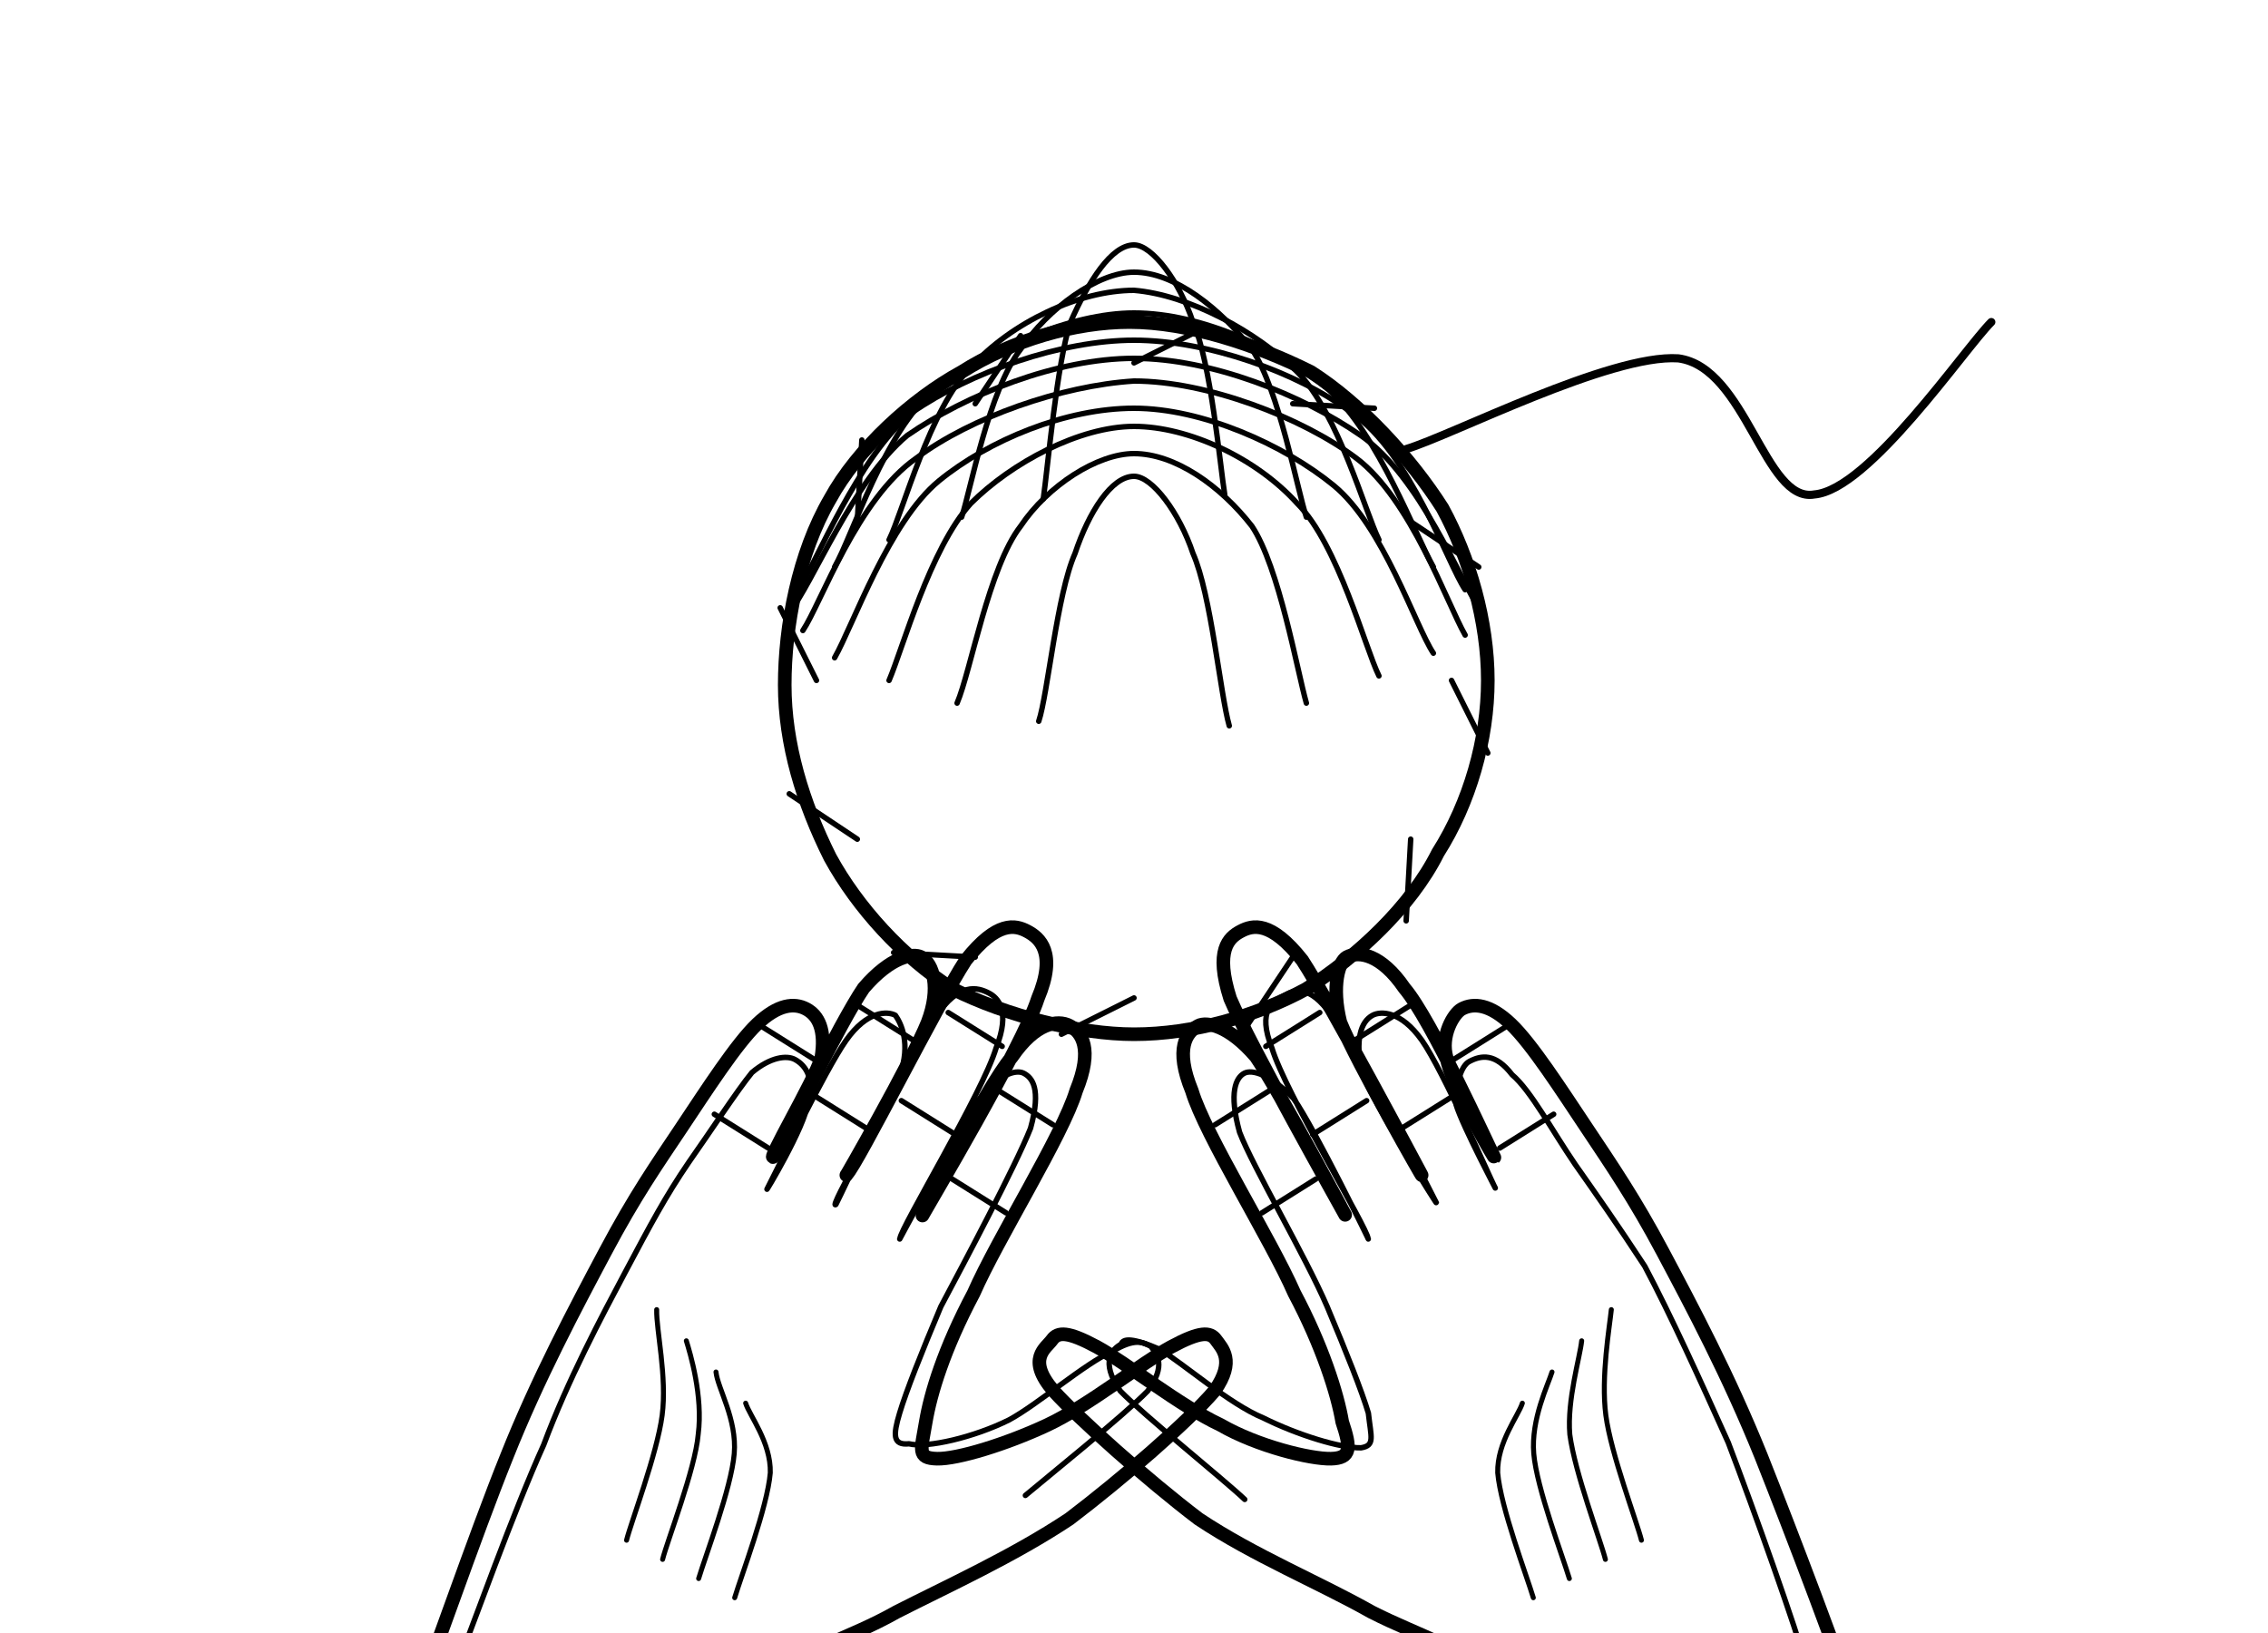
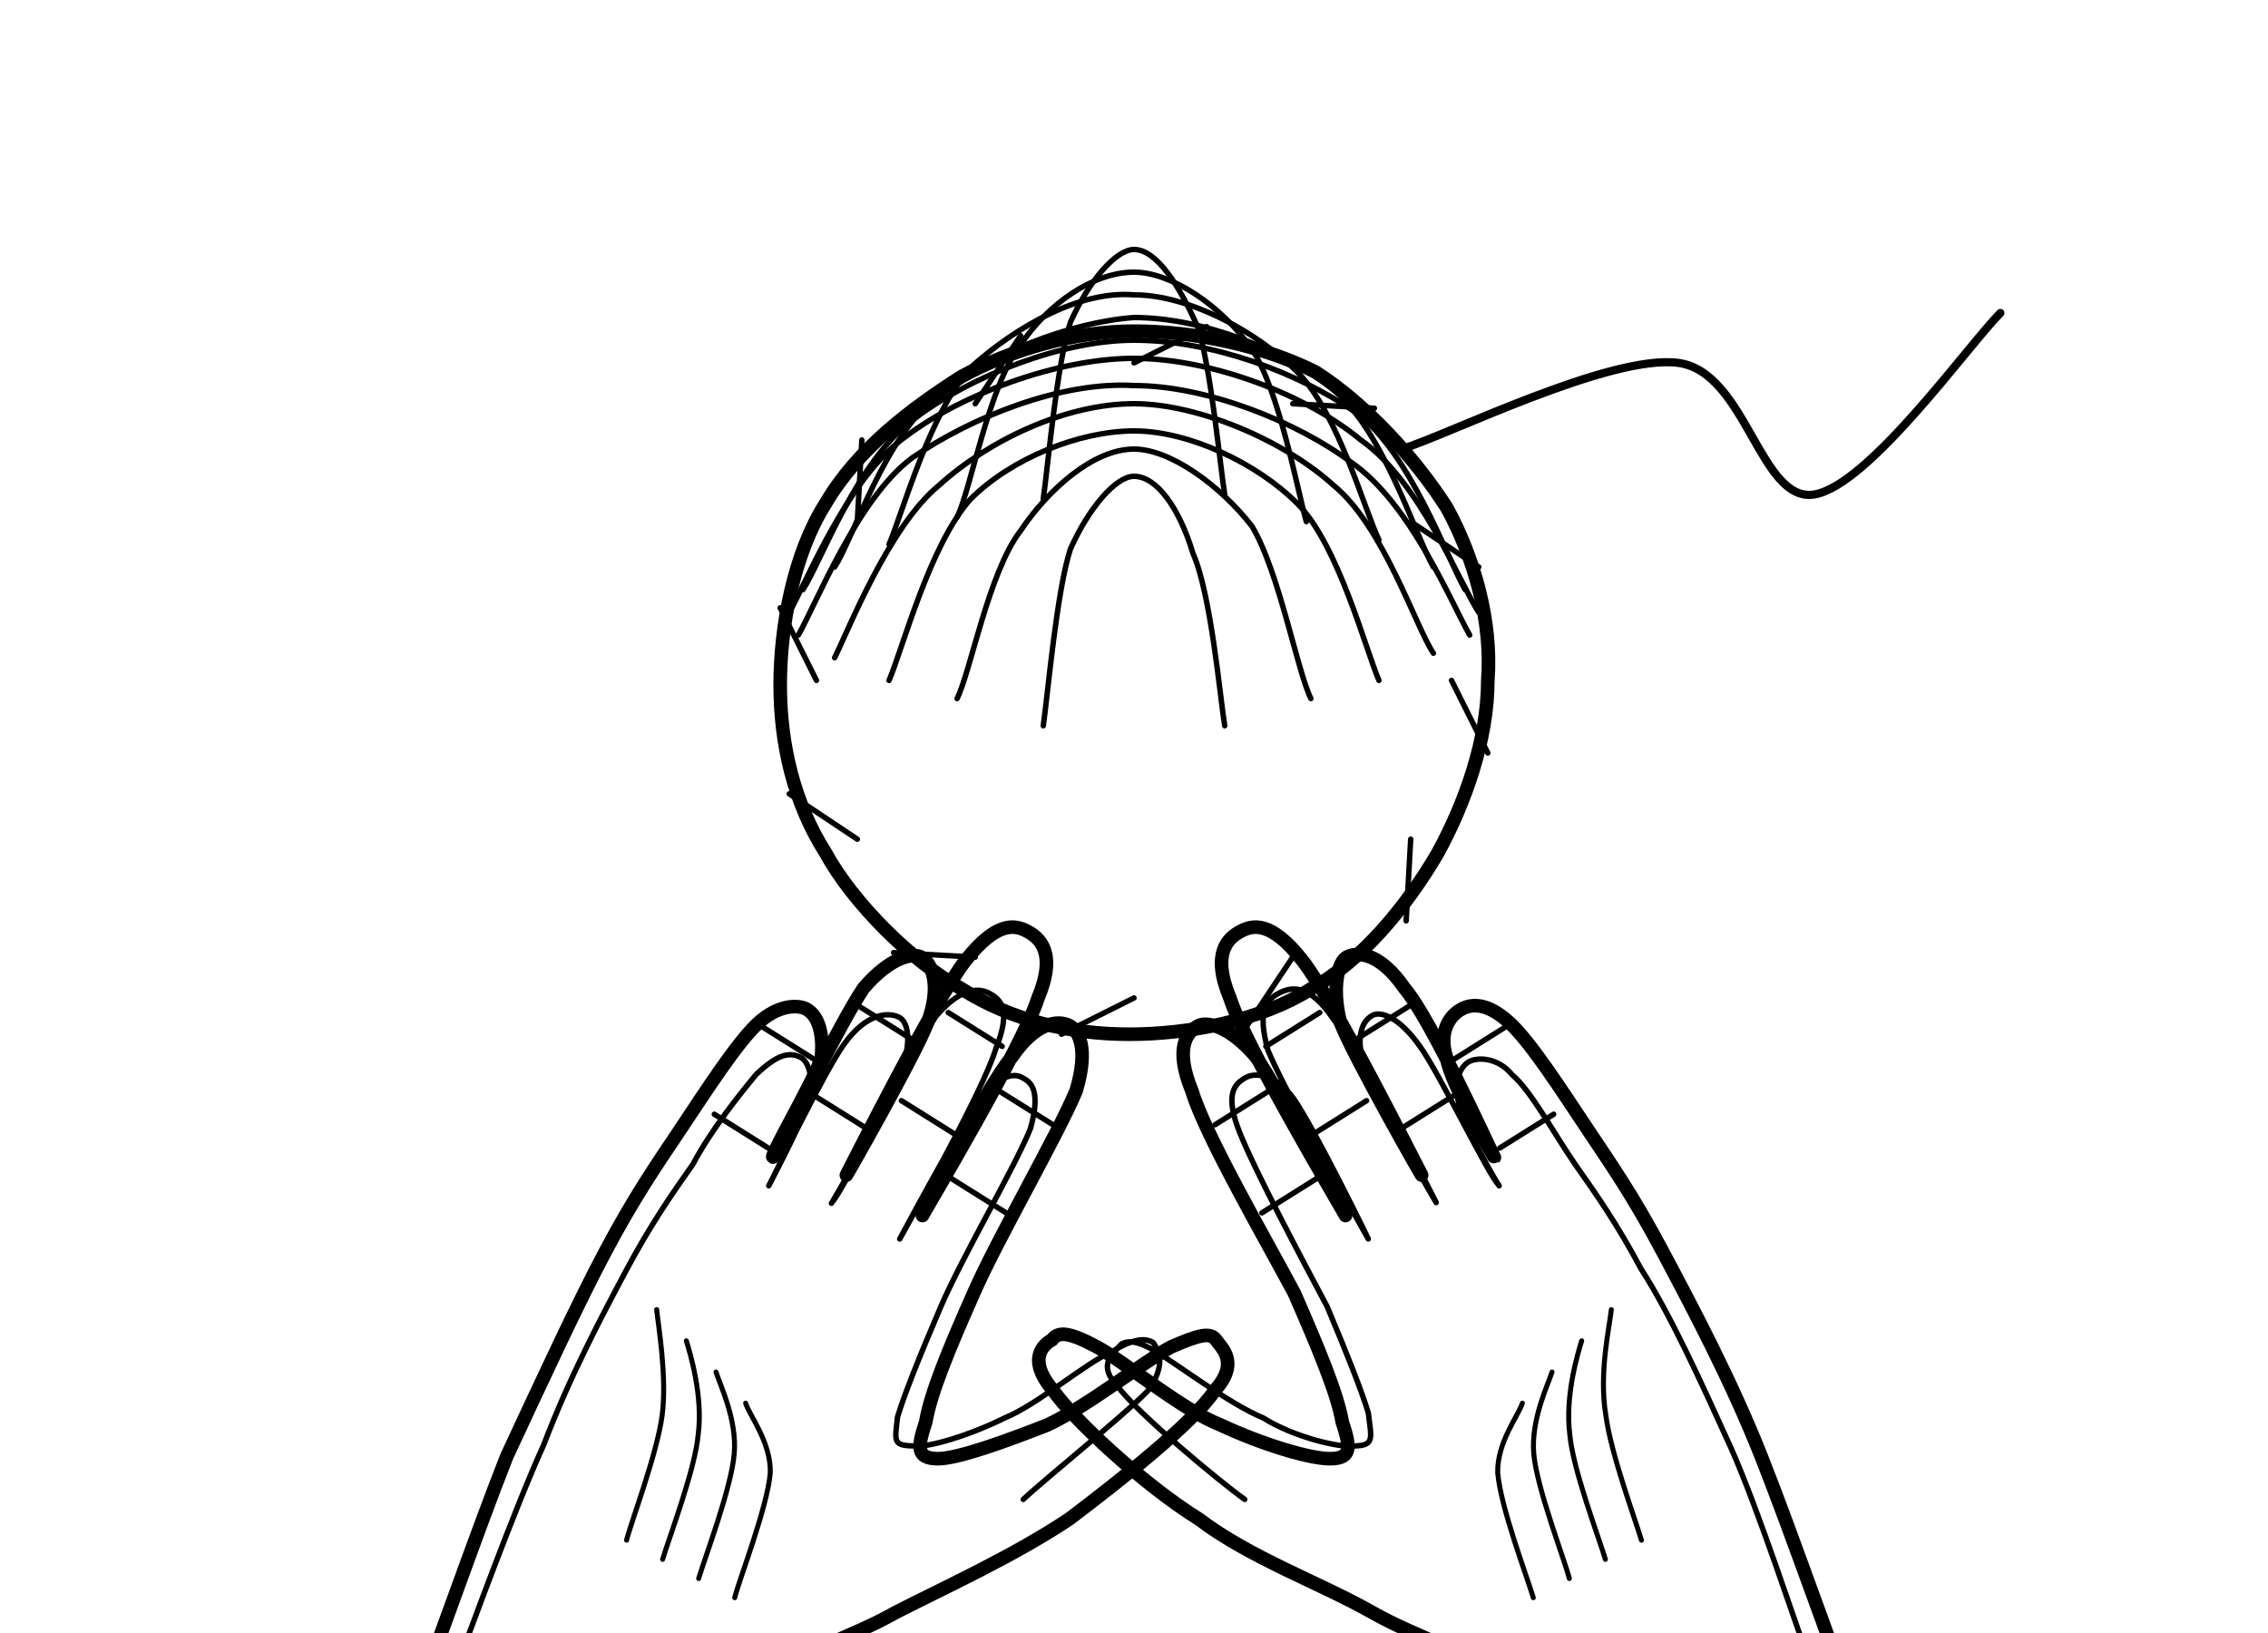
<svg xmlns="http://www.w3.org/2000/svg" viewBox="0 0 500 360" fill="none" stroke="currentColor" stroke-linecap="round" stroke-linejoin="round" aria-hidden="true" focusable="false">
  <g transform="translate(150 330) rotate(28)">
-     <path d="M-30 70C-31 60 -36 29 -38 10C-40 -8 -40 -26 -40 -40C-40 -54 -39 -62 -38 -72C-37 -82 -36 -94 -34 -100C-32 -106 -29 -108 -26 -108C-23 -108 -20 -106 -18 -100C-17 -95 -18 -73 -17 -76C-17 -79 -18 -109 -17 -118C-15 -127 -11 -130 -9 -130C-6 -130 -2 -126 -1 -118C0 -109 -1 -77 -1 -80C0 -83 -1 -123 0 -134C2 -145 6 -146 9 -146C12 -146 17 -145 18 -134C20 -123 18 -82 18 -80C18 -77 17 -111 19 -120C20 -129 24 -132 27 -132C30 -132 34 -130 35 -120C37 -110 35 -83 36 -70C36 -56 38 -46 40 -40C42 -34 42 -32 46 -34C50 -36 58 -44 64 -52C70 -60 76 -74 80 -80C84 -86 86 -87 88 -86C90 -85 94 -84 93 -76C91 -67 84 -49 78 -36C71 -23 61 -10 54 0C47 11 40 16 36 28C32 39 31 63 30 70" stroke-width="3" />
-     <path d="M-26 56C-27 47 -31 20 -32 4C-34 -11 -34 -27 -34 -38C-34 -50 -34 -57 -33 -66C-32 -74 -31 -85 -30 -90C-28 -95 -25 -97 -23 -97C-20 -97 -17 -95 -16 -90C-14 -85 -15 -67 -15 -69C-15 -72 -16 -98 -15 -106C-14 -114 -10 -116 -8 -116C-6 -115 -2 -112 -1 -105C0 -98 -1 -71 0 -73C0 -76 -2 -110 0 -120C1 -129 5 -130 8 -130C10 -130 14 -129 15 -120C17 -110 15 -75 16 -73C16 -71 16 -100 17 -108C18 -115 21 -118 23 -118C25 -118 28 -117 30 -108C31 -99 31 -75 31 -64C32 -53 33 -44 34 -39C35 -34 36 -32 39 -34C43 -35 51 -42 56 -49C60 -55 65 -68 69 -73C72 -78 74 -78 76 -78C78 -77 81 -76 80 -69C78 -62 69 -41 67 -36" stroke-width="1.2" />
+     <path d="M-30 70C-31 60 -36 28 -38 10C-39 -9 -40 -27 -40 -40C-40 -54 -39 -62 -38 -72C-37 -82 -36 -94 -34 -100C-32 -106 -28 -108 -26 -108C-23 -108 -20 -105 -18 -100C-17 -95 -18 -73 -17 -76C-17 -79 -18 -109 -17 -118C-15 -127 -11 -130 -9 -130C-6 -130 -2 -126 -1 -118C0 -110 -1 -77 -1 -80C-1 -83 -2 -123 0 -134C2 -145 6 -146 9 -146C12 -146 17 -145 18 -134C20 -123 18 -82 18 -80C18 -77 17 -111 19 -120C20 -129 24 -132 27 -132C29 -132 33 -130 35 -120C36 -109 35 -83 36 -70C37 -56 38 -46 40 -40C41 -34 42 -32 46 -34C50 -36 58 -45 64 -52C70 -60 76 -74 80 -80C84 -85 86 -87 88 -86C90 -85 95 -84 93 -76C92 -67 84 -49 78 -36C71 -23 61 -10 54 0C47 11 40 16 36 28C32 39 31 63 30 70" stroke-width="3" />
+     <path d="M-26 56C-27 48 -31 20 -32 4C-34 -12 -34 -27 -34 -38C-34 -50 -33 -58 -32 -66C-32 -75 -30 -85 -29 -90C-27 -96 -25 -98 -22 -98C-20 -98 -17 -95 -16 -90C-15 -86 -15 -67 -15 -70C-15 -72 -16 -98 -15 -105C-14 -113 -10 -116 -7 -116C-5 -116 -2 -113 -1 -105C0 -98 -1 -70 -1 -73C0 -75 -1 -110 0 -120C2 -129 6 -130 8 -130C11 -130 14 -129 15 -120C17 -110 16 -75 16 -73C16 -71 16 -100 17 -107C18 -115 21 -117 23 -117C25 -117 28 -117 30 -108C31 -99 30 -76 31 -64C32 -52 33 -43 34 -38C36 -33 36 -32 40 -34C43 -35 50 -42 55 -49C60 -55 65 -68 69 -73C72 -78 74 -79 76 -79C78 -78 81 -76 80 -69C78 -62 69 -41 67 -35" stroke-width="1.2" />
    <line x1="-33" y1="-78" x2="-19" y2="-77" stroke-width="1.2" />
    <line x1="-33" y1="-100" x2="-19" y2="-99" stroke-width="1.2" />
    <line x1="-16" y1="-92" x2="-2" y2="-91" stroke-width="1.2" />
    <line x1="-16" y1="-114" x2="-2" y2="-113" stroke-width="1.2" />
    <line x1="2" y1="-100" x2="16" y2="-99" stroke-width="1.2" />
    <line x1="2" y1="-122" x2="16" y2="-121" stroke-width="1.2" />
    <line x1="20" y1="-90" x2="34" y2="-89" stroke-width="1.2" />
    <line x1="20" y1="-112" x2="34" y2="-111" stroke-width="1.2" />
-     <path d="M-24 -34C-22 -30 -15 -22 -12 -14C-9 -6 -7 10 -6 14" stroke-width="1.1" />
-     <path d="M-15 -31C-13 -29 -6 -22 -3 -14C0 -7 2 10 3 14" stroke-width="1.1" />
-     <path d="M-6 -28C-4 -25 3 -21 6 -14C9 -7 11 9 12 14" stroke-width="1.1" />
-     <path d="M3 -25C5 -23 12 -20 15 -14C18 -7 20 9 21 14" stroke-width="1.1" />
-     <path d="M-32 52C-27 53 -10 57 0 57C11 57 27 52 32 52" stroke-width="1.4" />
-     <path d="M-32 60C-27 61 -11 65 0 65C10 65 26 61 32 60" stroke-width="2.4" />
-     <path d="M-32 68C-27 69 -11 73 0 73C11 73 26 69 32 68" stroke-width="1.4" />
+     <path d="M-24 -34C-22 -31 -15 -22 -12 -14C-9 -6 -7 10 -6 14" stroke-width="1.1" />
+     <path d="M-15 -31C-13 -29 -6 -22 -3 -14C0 -7 2 9 3 14" stroke-width="1.1" />
+     <path d="M-6 -28C-4 -26 3 -21 6 -14C9 -7 11 9 12 14" stroke-width="1.1" />
+     <path d="M3 -25C5 -23 12 -20 15 -14C18 -7 20 10 21 14" stroke-width="1.1" />
+     <path d="M-32 52C-27 53 -11 57 0 57C11 57 26 53 32 52" stroke-width="1.4" />
+     <path d="M-32 60C-26 61 -10 65 0 65C11 65 27 61 32 60" stroke-width="2.4" />
+     <path d="M-32 68C-27 69 -11 73 0 73C11 73 27 69 32 68" stroke-width="1.4" />
    <line x1="-26" y1="54" x2="-24" y2="58" stroke-width="1" />
    <line x1="-20" y1="54" x2="-18" y2="58" stroke-width="1" />
    <line x1="-13" y1="54" x2="-11" y2="58" stroke-width="1" />
    <line x1="-6" y1="54" x2="-4" y2="58" stroke-width="1" />
    <line x1="0" y1="54" x2="2" y2="58" stroke-width="1" />
    <line x1="6" y1="54" x2="8" y2="58" stroke-width="1" />
    <line x1="13" y1="54" x2="15" y2="58" stroke-width="1" />
    <line x1="20" y1="54" x2="22" y2="58" stroke-width="1" />
    <line x1="26" y1="54" x2="28" y2="58" stroke-width="1" />
  </g>
  <g transform="translate(350 330) rotate(-28) scale(-1 1)">
-     <path d="M-30 70C-32 60 -36 28 -38 10C-40 -9 -40 -26 -40 -40C-40 -53 -39 -62 -38 -72C-37 -82 -36 -94 -34 -100C-32 -106 -29 -108 -26 -108C-24 -108 -19 -105 -18 -100C-16 -95 -17 -73 -17 -76C-17 -79 -19 -109 -17 -118C-16 -127 -12 -130 -9 -130C-7 -130 -3 -126 -1 -118C0 -109 -1 -77 -1 -80C-1 -82 -1 -123 0 -134C2 -145 6 -146 9 -146C12 -146 16 -145 18 -134C19 -123 18 -82 18 -80C18 -78 18 -111 19 -120C21 -129 25 -132 27 -132C30 -132 34 -130 35 -120C37 -110 35 -83 36 -70C36 -57 38 -46 40 -40C41 -34 42 -32 46 -34C50 -36 59 -44 64 -52C70 -60 76 -74 80 -80C84 -86 86 -87 88 -86C90 -85 95 -85 93 -76C91 -68 84 -49 78 -36C71 -23 61 -11 54 0C47 10 40 16 36 28C32 40 31 63 30 70" stroke-width="3" />
-     <path d="M-25 56C-27 47 -31 20 -33 4C-34 -11 -35 -27 -35 -39C-34 -50 -33 -58 -32 -66C-31 -75 -31 -85 -29 -90C-28 -96 -25 -97 -22 -97C-20 -97 -17 -94 -15 -90C-14 -85 -14 -67 -14 -70C-14 -72 -16 -98 -15 -106C-14 -114 -10 -116 -8 -116C-5 -116 -2 -113 0 -106C1 -99 -1 -71 -1 -73C-1 -76 -2 -110 0 -120C1 -129 5 -129 7 -129C10 -129 14 -129 15 -120C17 -110 15 -75 16 -73C16 -71 15 -100 16 -108C18 -115 21 -118 23 -118C25 -118 28 -116 30 -107C31 -99 30 -76 31 -64C32 -53 33 -44 34 -39C36 -34 36 -32 39 -33C43 -35 50 -42 55 -49C60 -55 65 -68 68 -73C72 -78 74 -79 75 -78C77 -78 81 -77 80 -69C78 -62 69 -41 67 -35" stroke-width="1.2" />
+     <path d="M-30 70C-31 60 -36 28 -38 10C-40 -8 -40 -26 -40 -40C-40 -54 -39 -62 -38 -72C-37 -82 -36 -94 -34 -100C-32 -106 -29 -108 -26 -108C-23 -108 -19 -106 -18 -100C-16 -95 -17 -73 -17 -76C-17 -79 -19 -109 -17 -118C-16 -127 -12 -130 -9 -130C-7 -130 -3 -126 -1 -118C0 -110 -1 -77 -1 -80C-1 -83 -2 -123 0 -134C2 -145 6 -146 9 -146C12 -146 17 -145 18 -134C20 -123 18 -82 18 -80C18 -77 18 -111 19 -120C21 -129 25 -132 27 -132C30 -132 34 -130 35 -120C37 -110 36 -83 36 -70C37 -57 38 -46 40 -40C41 -34 42 -32 46 -34C50 -36 58 -44 64 -52C70 -59 76 -74 80 -80C84 -86 86 -87 88 -86C90 -86 95 -85 93 -76C92 -68 85 -48 78 -36C72 -23 61 -11 54 0C47 11 40 16 36 28C32 39 31 63 30 70" stroke-width="3" />
+     <path d="M-26 56C-27 48 -32 20 -33 5C-34 -11 -35 -27 -34 -39C-34 -50 -33 -58 -32 -66C-31 -75 -31 -85 -29 -90C-28 -95 -24 -97 -22 -97C-20 -97 -17 -95 -16 -91C-14 -86 -15 -67 -15 -70C-14 -72 -15 -98 -14 -105C-13 -113 -10 -116 -8 -116C-5 -116 -2 -113 -1 -106C0 -99 -1 -71 -1 -73C-1 -76 -2 -110 0 -119C1 -129 5 -130 8 -130C11 -130 14 -129 16 -120C17 -110 16 -75 16 -73C16 -71 15 -100 16 -108C17 -115 21 -117 23 -117C26 -117 29 -116 30 -107C31 -98 31 -76 31 -64C32 -53 33 -44 34 -39C36 -34 36 -32 40 -34C43 -35 51 -42 55 -49C60 -55 66 -68 69 -73C72 -78 74 -78 75 -78C77 -77 82 -77 80 -70C79 -63 70 -41 67 -35" stroke-width="1.2" />
    <line x1="-33" y1="-78" x2="-19" y2="-77" stroke-width="1.2" />
    <line x1="-33" y1="-100" x2="-19" y2="-99" stroke-width="1.2" />
    <line x1="-16" y1="-92" x2="-2" y2="-91" stroke-width="1.2" />
    <line x1="-16" y1="-114" x2="-2" y2="-113" stroke-width="1.2" />
    <line x1="2" y1="-100" x2="16" y2="-99" stroke-width="1.2" />
    <line x1="2" y1="-122" x2="16" y2="-121" stroke-width="1.2" />
    <line x1="20" y1="-90" x2="34" y2="-89" stroke-width="1.2" />
    <line x1="20" y1="-112" x2="34" y2="-111" stroke-width="1.2" />
-     <path d="M-24 -34C-22 -31 -15 -22 -12 -14C-9 -6 -7 10 -6 14" stroke-width="1.1" />
-     <path d="M-15 -31C-13 -28 -6 -21 -3 -14C0 -6 2 10 3 14" stroke-width="1.1" />
-     <path d="M-6 -28C-4 -26 3 -21 6 -14C9 -7 11 9 12 14" stroke-width="1.1" />
+     <path d="M-24 -34C-22 -31 -15 -23 -12 -14C-9 -6 -7 9 -6 14" stroke-width="1.1" />
+     <path d="M-15 -31C-13 -29 -6 -22 -3 -14C0 -7 2 9 3 14" stroke-width="1.1" />
+     <path d="M-6 -28C-4 -26 3 -21 6 -14C9 -7 11 10 12 14" stroke-width="1.1" />
    <path d="M3 -25C5 -23 12 -20 15 -14C18 -7 20 9 21 14" stroke-width="1.1" />
-     <path d="M-32 52C-27 53 -10 57 0 57C11 57 27 53 32 52" stroke-width="1.4" />
-     <path d="M-32 60C-26 61 -11 65 0 65C10 65 26 60 32 60" stroke-width="2.4" />
-     <path d="M-32 68C-27 69 -10 73 0 73C11 73 27 69 32 68" stroke-width="1.4" />
+     <path d="M-32 52C-27 53 -11 57 0 57C10 57 26 52 32 52" stroke-width="1.4" />
+     <path d="M-32 60C-27 61 -10 65 0 65C11 65 27 61 32 60" stroke-width="2.4" />
+     <path d="M-32 68C-27 69 -10 73 0 73C11 73 26 69 32 68" stroke-width="1.4" />
    <line x1="-26" y1="54" x2="-24" y2="58" stroke-width="1" />
    <line x1="-20" y1="54" x2="-18" y2="58" stroke-width="1" />
    <line x1="-13" y1="54" x2="-11" y2="58" stroke-width="1" />
    <line x1="-6" y1="54" x2="-4" y2="58" stroke-width="1" />
    <line x1="0" y1="54" x2="2" y2="58" stroke-width="1" />
    <line x1="6" y1="54" x2="8" y2="58" stroke-width="1" />
    <line x1="13" y1="54" x2="15" y2="58" stroke-width="1" />
    <line x1="20" y1="54" x2="22" y2="58" stroke-width="1" />
    <line x1="26" y1="54" x2="28" y2="58" stroke-width="1" />
  </g>
-   <path d="M328 150C328 163 324 177 317 188C311 200 299 211 288 218C277 224 263 228 250 228C238 228 222 224 210 218C199 211 189 200 183 189C177 177 173 164 173 151C173 138 176 122 183 110C189 99 201 88 212 82C223 75 237 71 249 71C262 71 277 76 289 82C300 89 311 101 318 112C324 123 328 137 328 150Z" stroke-width="3" />
-   <path d="M230 110C231 103 233 80 236 71C240 62 245 54 250 54C254 54 260 62 263 71C267 80 269 103 270 109" stroke-width="1.2" />
-   <path d="M212 114C214 108 218 86 225 77C231 68 242 60 250 60C259 60 269 68 276 77C282 86 286 108 288 114" stroke-width="1.2" />
-   <path d="M196 119C199 113 205 90 214 81C223 71 238 64 250 64C262 65 277 73 286 82C295 91 301 113 304 119" stroke-width="1.2" />
-   <path d="M184 125C188 118 195 95 206 86C218 77 236 69 250 69C265 69 282 77 293 86C304 96 312 118 316 125" stroke-width="1.2" />
-   <path d="M176 130C180 124 189 101 201 91C214 82 234 75 250 75C266 75 286 82 298 91C311 100 319 124 323 130" stroke-width="1.2" />
-   <path d="M174 135C179 129 188 106 200 96C213 87 233 79 250 79C267 79 287 87 300 96C313 105 322 128 326 134" stroke-width="1.2" />
-   <path d="M177 139C181 133 189 110 202 101C214 92 234 85 250 84C266 84 287 92 299 101C311 110 319 133 323 140" stroke-width="1.2" />
-   <path d="M184 145C188 138 196 115 207 106C218 97 235 90 250 90C265 90 283 98 294 107C305 116 312 138 316 144" stroke-width="1.2" />
-   <path d="M196 150C199 143 205 121 214 111C223 102 238 94 250 94C262 94 277 101 286 111C295 120 301 143 304 149" stroke-width="1.2" />
-   <path d="M211 155C214 148 218 125 225 116C231 107 242 100 250 100C259 100 269 107 276 116C282 125 286 148 288 155" stroke-width="1.2" />
-   <path d="M229 159C231 153 233 131 237 122C240 113 245 105 250 105C254 105 260 113 263 122C267 131 269 153 271 160" stroke-width="1.2" />
+   <path d="M328 150C328 163 323 177 317 188C310 200 300 212 289 218C278 225 262 228 249 228C236 228 223 225 212 218C201 212 188 199 182 188C175 177 172 164 172 151C172 138 175 122 182 111C189 99 201 90 212 83C223 77 237 73 250 73C263 73 278 76 290 82C301 89 312 101 319 112C325 123 329 137 328 150Z" stroke-width="3" />
+   <path d="M230 110C231 103 233 80 236 71C240 62 246 55 250 55C255 55 260 63 264 72C267 81 269 103 270 109" stroke-width="1.2" />
+   <path d="M211 114C214 108 218 85 225 76C231 67 241 60 250 60C258 60 269 67 276 77C282 86 286 108 288 115" stroke-width="1.2" />
+   <path d="M196 120C199 113 205 91 214 81C224 72 238 64 250 65C262 65 277 73 286 82C295 91 301 113 304 119" stroke-width="1.2" />
+   <path d="M184 125C188 119 195 96 207 87C218 78 236 71 250 70C265 70 283 77 294 86C305 95 312 118 316 125" stroke-width="1.2" />
+   <path d="M177 130C181 124 189 101 202 92C214 83 234 75 250 75C267 75 286 82 299 91C311 100 319 123 323 130" stroke-width="1.2" />
+   <path d="M174 135C178 128 187 105 200 96C212 87 233 79 250 79C267 79 288 87 300 97C313 106 322 129 326 135" stroke-width="1.2" />
+   <path d="M176 140C180 133 189 110 201 101C214 92 234 84 250 85C266 85 286 93 298 102C311 111 320 133 324 140" stroke-width="1.2" />
+   <path d="M184 145C187 139 196 116 207 107C218 97 235 89 250 89C264 89 283 97 294 107C305 116 312 138 316 144" stroke-width="1.2" />
+   <path d="M196 150C199 143 205 120 214 110C223 101 238 95 250 95C262 95 277 102 286 111C295 120 301 143 304 150" stroke-width="1.2" />
+   <path d="M211 154C214 148 218 126 225 117C231 108 241 99 250 99C258 99 269 107 276 116C282 126 286 148 289 154" stroke-width="1.2" />
+   <path d="M230 160C231 153 233 130 236 121C240 112 246 105 250 105C255 105 260 112 263 122C267 131 269 154 270 160" stroke-width="1.2" />
  <line x1="320" y1="150" x2="328" y2="166" stroke-width="1.2" />
  <line x1="311" y1="185" x2="310" y2="203" stroke-width="1.2" />
  <line x1="285" y1="211" x2="275" y2="226" stroke-width="1.2" />
  <line x1="250" y1="220" x2="234" y2="228" stroke-width="1.2" />
  <line x1="215" y1="211" x2="197" y2="210" stroke-width="1.2" />
  <line x1="189" y1="185" x2="174" y2="175" stroke-width="1.2" />
  <line x1="180" y1="150" x2="172" y2="134" stroke-width="1.2" />
  <line x1="189" y1="115" x2="190" y2="97" stroke-width="1.2" />
  <line x1="215" y1="89" x2="225" y2="74" stroke-width="1.2" />
  <line x1="250" y1="80" x2="266" y2="72" stroke-width="1.2" />
  <line x1="285" y1="89" x2="303" y2="90" stroke-width="1.2" />
  <line x1="311" y1="115" x2="326" y2="125" stroke-width="1.2" />
-   <path d="M310 99C320 96 355 78 370 79C385 81 389 111 400 109C412 108 433 77 439 71" stroke-width="1.8" />
+   <path d="M309 99C319 96 355 78 370 80C385 82 388 111 400 109C412 107 434 76 441 69" stroke-width="1.8" />
</svg>
